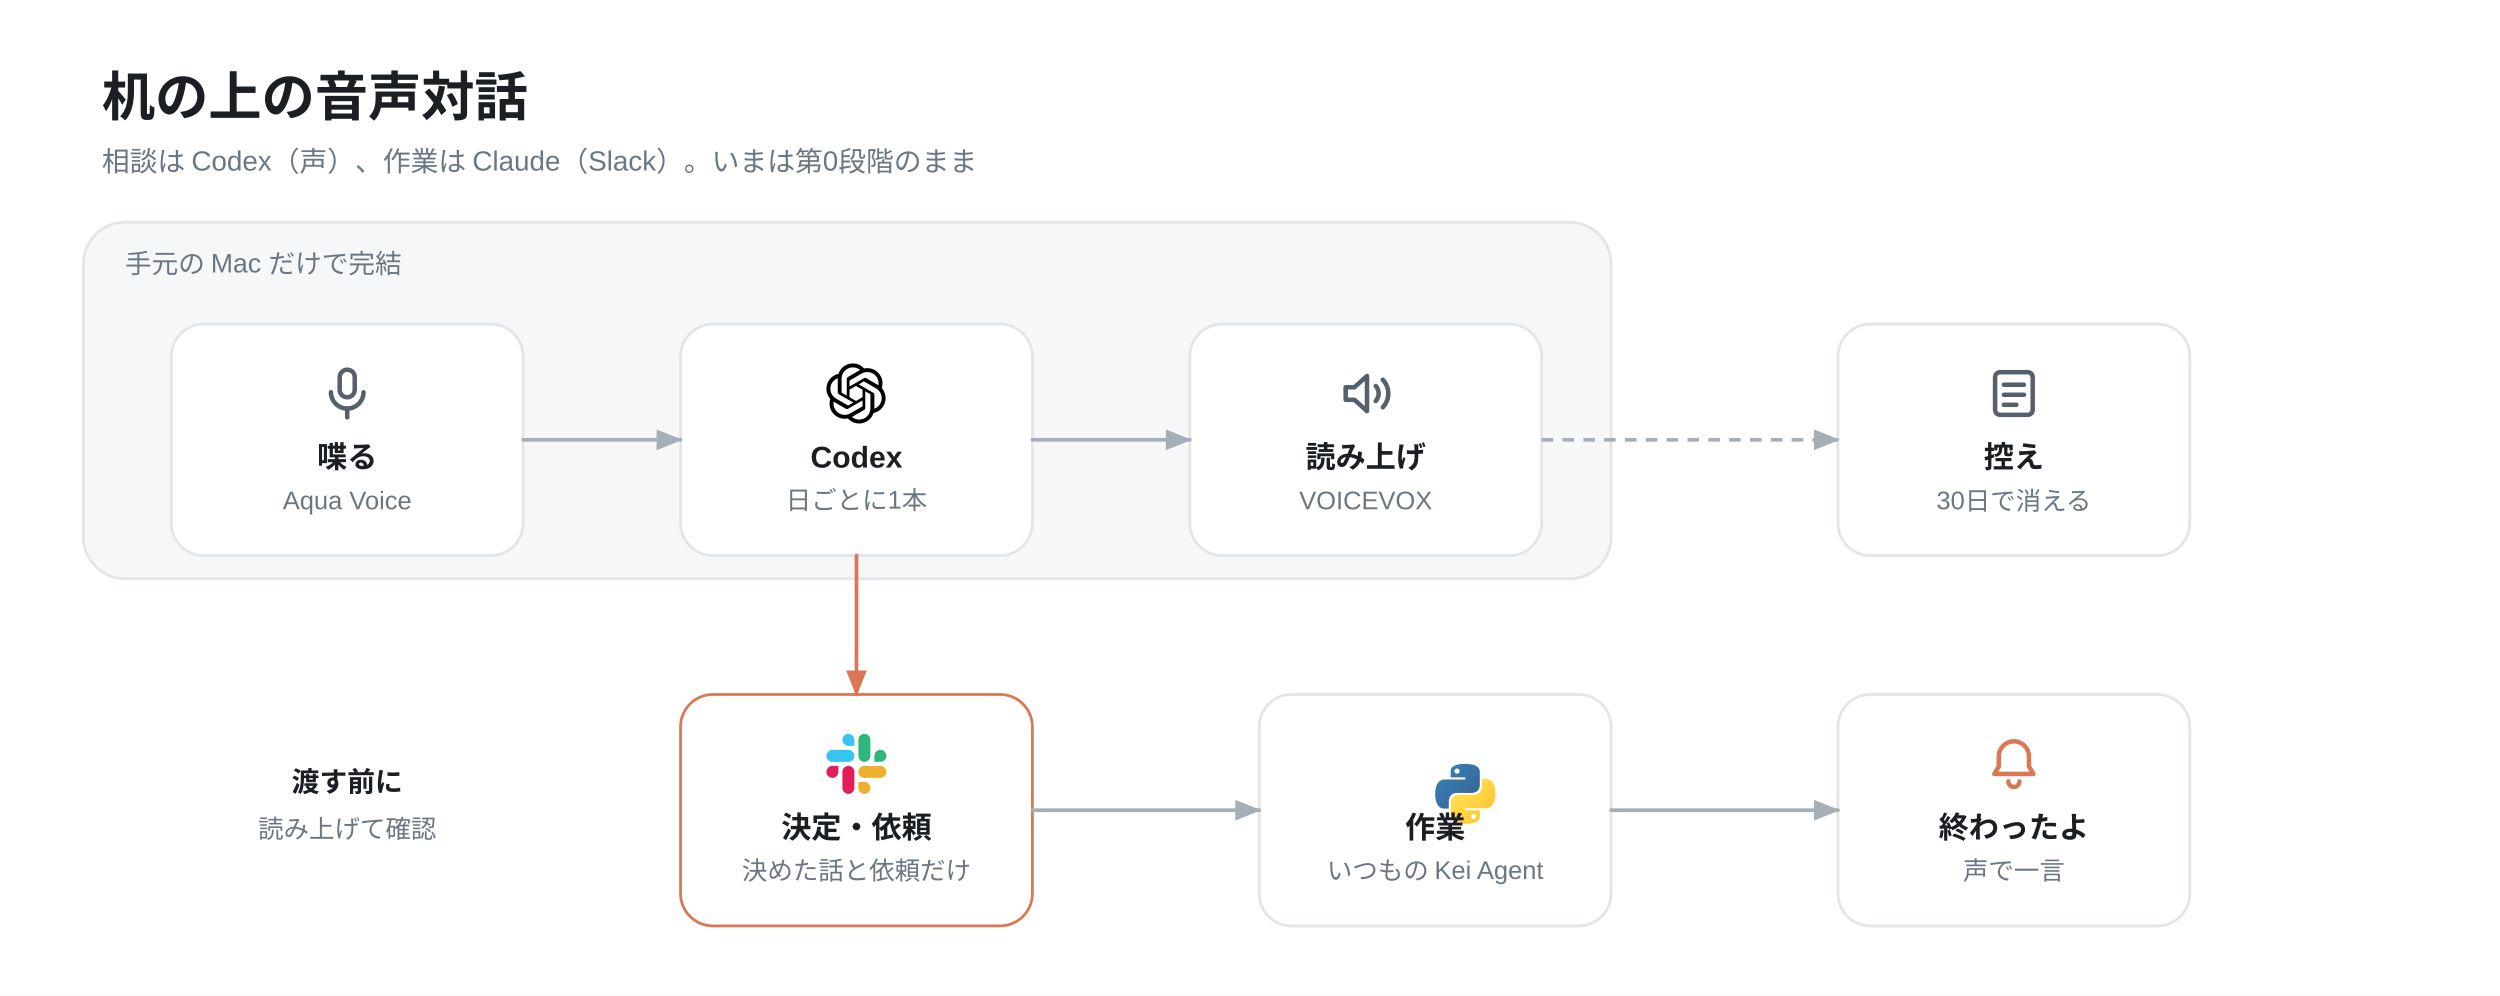
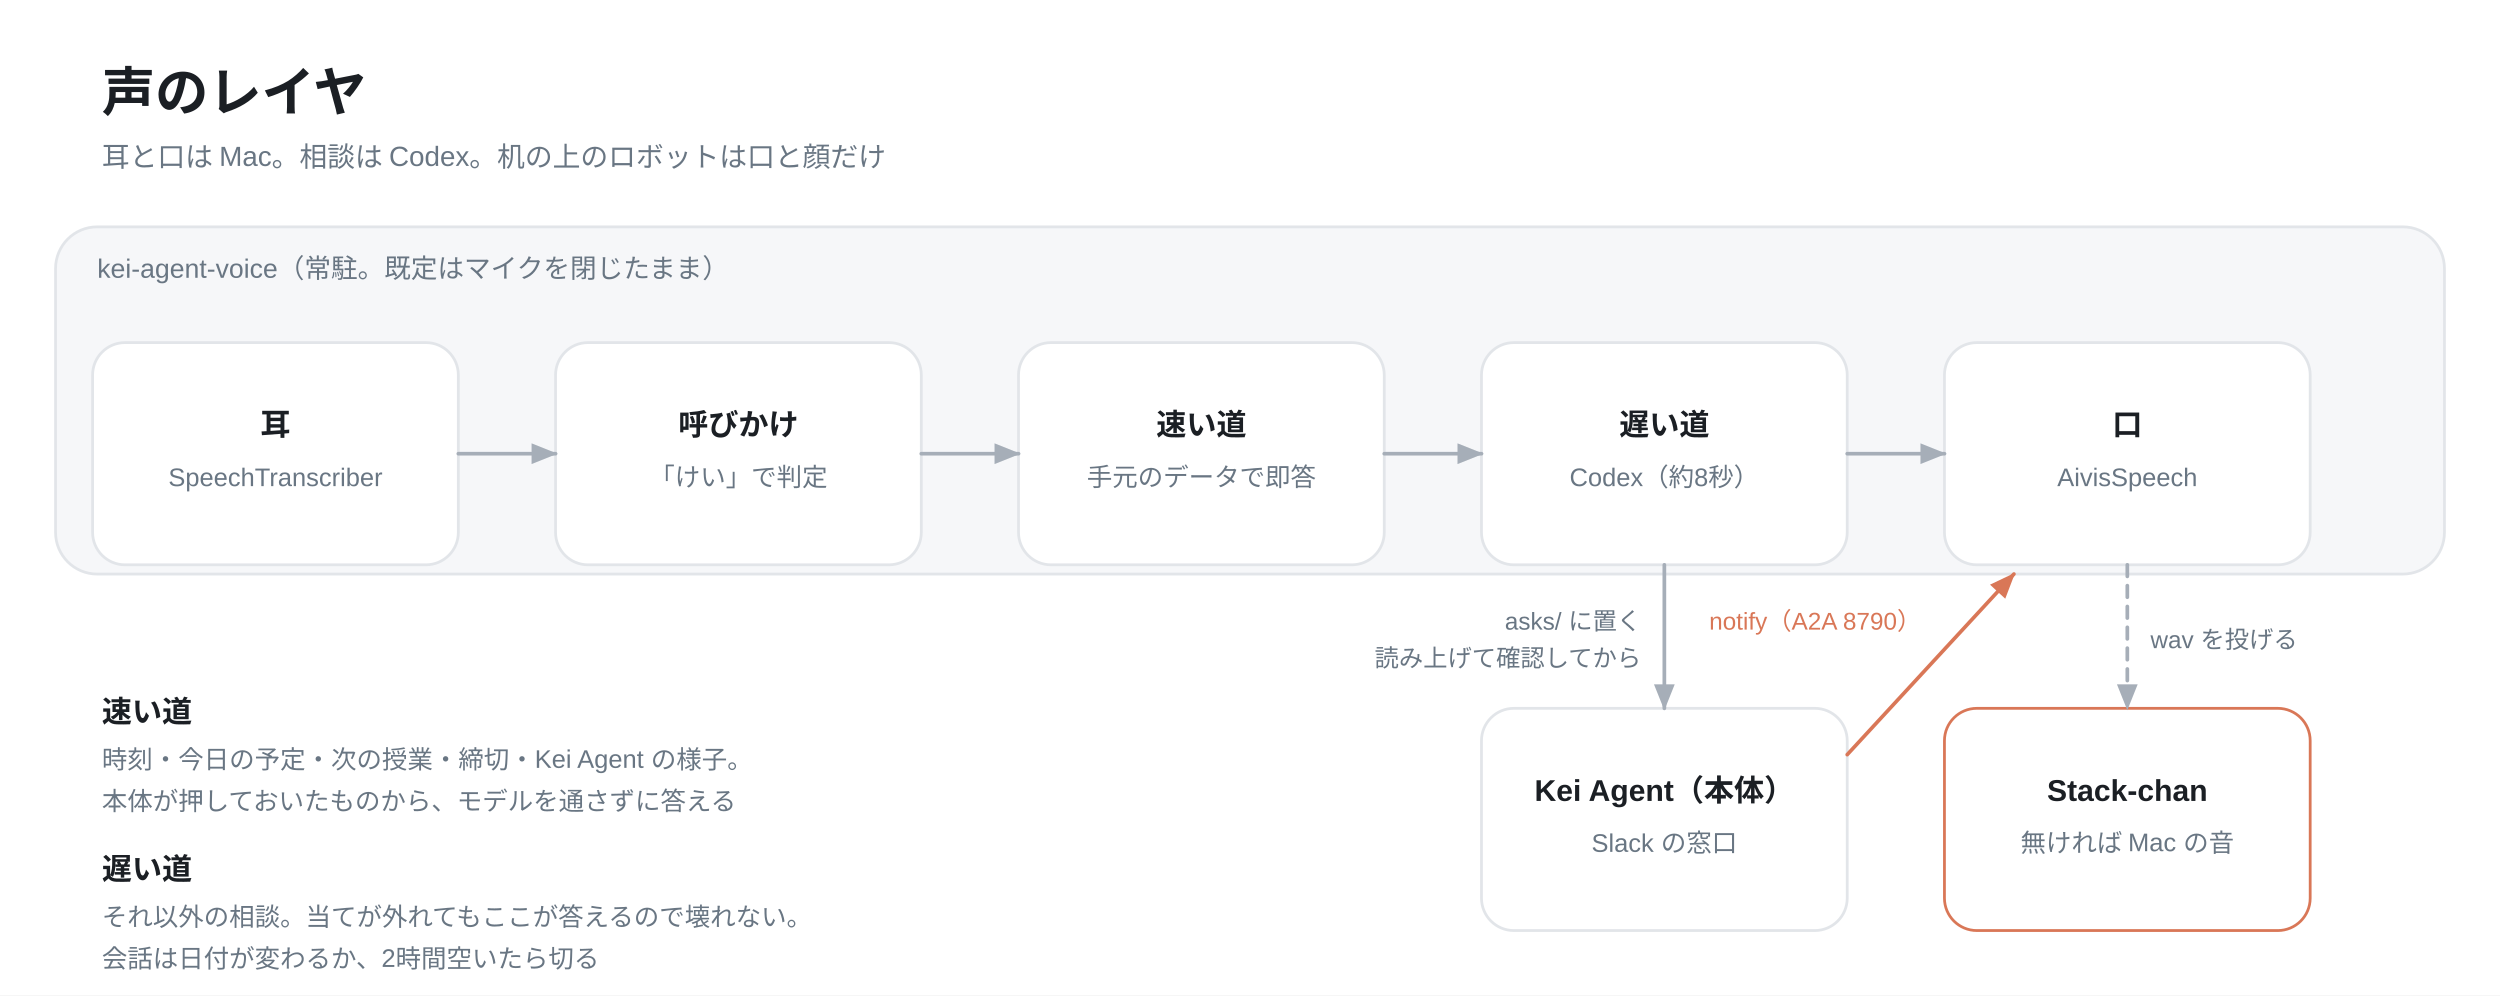
- <svg xmlns="http://www.w3.org/2000/svg" width="1080" height="430" viewBox="0 0 1080 430" role="img" aria-label="机の上の音声対話">
+ <svg xmlns="http://www.w3.org/2000/svg" width="1080" height="430" viewBox="0 0 1080 430" role="img" aria-label="声のレイヤ">
  <defs>
    <marker id="head" viewBox="0 0 8 6.4" refX="7.4" refY="3.2" markerWidth="7" markerHeight="5.6" orient="auto-start-reverse">
      <path d="M 0 0 L 8 3.2 L 0 6.4 z" fill="#A6AEB8" />
    </marker>
    <marker id="acc" viewBox="0 0 8 6.4" refX="7.4" refY="3.2" markerWidth="7" markerHeight="5.6" orient="auto-start-reverse">
      <path d="M 0 0 L 8 3.2 L 0 6.4 z" fill="#D97757" />
    </marker>
  </defs>
  <rect width="1080" height="430" fill="#FFFFFF" />
-   <text x="44" y="50" font-family="'Hiragino Sans','Noto Sans JP','Yu Gothic','Helvetica Neue',Arial,sans-serif" font-size="23" font-weight="600" fill="#1B1F24" text-anchor="start">机の上の音声対話</text>
-   <text x="44" y="74" font-family="'Hiragino Sans','Noto Sans JP','Yu Gothic','Helvetica Neue',Arial,sans-serif" font-size="12" font-weight="400" fill="#697683" text-anchor="start">相談は Codex（声）、作業は Claude（Slack）。いまは第0段階のまま</text>
-   <rect x="36" y="96" width="660" height="154" rx="18" fill="#F6F7F9" stroke="#E2E5E9" stroke-width="1.2" />
-   <text x="54" y="118" font-family="'Hiragino Sans','Noto Sans JP','Yu Gothic','Helvetica Neue',Arial,sans-serif" font-size="11.5" font-weight="400" fill="#697683" text-anchor="start">手元の Mac だけで完結</text>
-   <rect x="74.0" y="140.0" width="152" height="100" rx="14" fill="#FFFFFF" stroke="#E2E5E9" stroke-width="1.2" />
-   <g transform="translate(137.0 157.0) scale(1.0833)" fill="none" stroke="#55606C" stroke-width="1.8" stroke-linecap="round" stroke-linejoin="round">
-     <rect x="9" y="2.5" width="6" height="11" rx="3" />
-     <path d="M5.5 11.5a6.5 6.5 0 0 0 13 0" />
-     <path d="M12 18v3.5" />
-   </g>
-   <text x="150" y="202.0" font-family="'Hiragino Sans','Noto Sans JP','Yu Gothic','Helvetica Neue',Arial,sans-serif" font-size="13" font-weight="600" fill="#1B1F24" text-anchor="middle">喋る</text>
-   <text x="150" y="220.0" font-family="'Hiragino Sans','Noto Sans JP','Yu Gothic','Helvetica Neue',Arial,sans-serif" font-size="11" font-weight="400" fill="#697683" text-anchor="middle">Aqua Voice</text>
-   <rect x="294.0" y="140.0" width="152" height="100" rx="14" fill="#FFFFFF" stroke="#E2E5E9" stroke-width="1.2" />
-   <g transform="translate(357.0 157.0) scale(0.09997)">
-     <path d="M239.184 106.203a64.716 64.716 0 0 0-5.576-53.103C219.452 28.459 191 15.784 163.213 21.74A65.586 65.586 0 0 0 52.096 45.22a64.716 64.716 0 0 0-43.23 31.36c-14.31 24.602-11.061 55.634 8.033 76.74a64.665 64.665 0 0 0 5.525 53.102c14.174 24.65 42.644 37.324 70.446 31.36a64.72 64.72 0 0 0 48.754 21.744c28.481.025 53.714-18.361 62.414-45.481a64.767 64.767 0 0 0 43.229-31.36c14.137-24.558 10.875-55.423-8.083-76.483Zm-97.56 136.338a48.397 48.397 0 0 1-31.105-11.255l1.535-.87 51.67-29.825a8.595 8.595 0 0 0 4.247-7.367v-72.85l21.845 12.636c.218.111.37.32.409.563v60.367c-.056 26.818-21.783 48.545-48.601 48.601Zm-104.466-44.61a48.345 48.345 0 0 1-5.781-32.589l1.534.921 51.722 29.826a8.339 8.339 0 0 0 8.441 0l63.181-36.425v25.221a.87.87 0 0 1-.358.665l-52.335 30.184c-23.257 13.398-52.97 5.431-66.404-17.803ZM23.549 85.38a48.499 48.499 0 0 1 25.58-21.333v61.39a8.288 8.288 0 0 0 4.195 7.316l62.874 36.272-21.845 12.636a.819.819 0 0 1-.767 0L41.353 151.53c-23.211-13.454-31.171-43.144-17.804-66.405v.256Zm179.466 41.695-63.08-36.63L161.73 77.86a.819.819 0 0 1 .768 0l52.233 30.184a48.6 48.6 0 0 1-7.316 87.635v-61.391a8.544 8.544 0 0 0-4.4-7.213Zm21.742-32.69-1.535-.922-51.619-30.081a8.39 8.39 0 0 0-8.492 0L99.98 99.808V74.587a.716.716 0 0 1 .307-.665l52.233-30.133a48.652 48.652 0 0 1 72.236 50.391v.205ZM88.061 139.097l-21.845-12.585a.87.87 0 0 1-.41-.614V65.685a48.652 48.652 0 0 1 79.757-37.346l-1.535.87-51.67 29.825a8.595 8.595 0 0 0-4.246 7.367l-.051 72.697Zm11.868-25.58 28.138-16.217 28.188 16.218v32.434l-28.086 16.218-28.188-16.218-.052-32.434Z" />
-   </g>
-   <text x="370" y="202.0" font-family="'Hiragino Sans','Noto Sans JP','Yu Gothic','Helvetica Neue',Arial,sans-serif" font-size="13" font-weight="600" fill="#1B1F24" text-anchor="middle">Codex</text>
-   <text x="370" y="220.0" font-family="'Hiragino Sans','Noto Sans JP','Yu Gothic','Helvetica Neue',Arial,sans-serif" font-size="11" font-weight="400" fill="#697683" text-anchor="middle">日ごとに1本</text>
-   <rect x="514.0" y="140.0" width="152" height="100" rx="14" fill="#FFFFFF" stroke="#E2E5E9" stroke-width="1.2" />
-   <g transform="translate(577.0 157.0) scale(1.0833)" fill="none" stroke="#55606C" stroke-width="1.8" stroke-linecap="round" stroke-linejoin="round">
-     <path d="M4 9.5h3.5L12.5 5v14L7.5 14.5H4z" />
-     <path d="M16 9a4.5 4.5 0 0 1 0 6" />
-     <path d="M18.8 6.5a8 8 0 0 1 0 11" />
-   </g>
-   <text x="590" y="202.0" font-family="'Hiragino Sans','Noto Sans JP','Yu Gothic','Helvetica Neue',Arial,sans-serif" font-size="13" font-weight="600" fill="#1B1F24" text-anchor="middle">読み上げ</text>
-   <text x="590" y="220.0" font-family="'Hiragino Sans','Noto Sans JP','Yu Gothic','Helvetica Neue',Arial,sans-serif" font-size="11" font-weight="400" fill="#697683" text-anchor="middle">VOICEVOX</text>
-   <rect x="794.0" y="140.0" width="152" height="100" rx="14" fill="#FFFFFF" stroke="#E2E5E9" stroke-width="1.2" />
-   <g transform="translate(857.0 157.0) scale(1.0833)" fill="none" stroke="#55606C" stroke-width="1.8" stroke-linecap="round" stroke-linejoin="round">
-     <rect x="4.5" y="3.5" width="15" height="17" rx="2" />
-     <path d="M8 8.5h8M8 12.5h8M8 16.5h5" />
-   </g>
-   <text x="870" y="202.0" font-family="'Hiragino Sans','Noto Sans JP','Yu Gothic','Helvetica Neue',Arial,sans-serif" font-size="13" font-weight="600" fill="#1B1F24" text-anchor="middle">控え</text>
-   <text x="870" y="220.0" font-family="'Hiragino Sans','Noto Sans JP','Yu Gothic','Helvetica Neue',Arial,sans-serif" font-size="11" font-weight="400" fill="#697683" text-anchor="middle">30日で消える</text>
-   <path d="M 226 190 L 294 190" fill="none" stroke="#A6AEB8" stroke-width="1.6" stroke-linecap="round" marker-end="url(#head)" />
-   <path d="M 446 190 L 514 190" fill="none" stroke="#A6AEB8" stroke-width="1.6" stroke-linecap="round" marker-end="url(#head)" />
-   <path d="M 666 190 L 794 190" fill="none" stroke="#A6AEB8" stroke-width="1.6" stroke-dasharray="5 4" marker-end="url(#head)" />
-   <rect x="294.0" y="300.0" width="152" height="100" rx="14" fill="#FFFFFF" stroke="#D97757" stroke-width="1.2" />
-   <g transform="translate(357.0 317.0) scale(0.01059)">
-     <g clip-rule="evenodd" fill-rule="evenodd">
-       <path d="m897.4 0c-135.3.1-244.8 109.9-244.7 245.2-.1 135.3 109.5 245.1 244.8 245.2h244.8v-245.1c.1-135.3-109.5-245.1-244.9-245.3.1 0 .1 0 0 0m0 654h-652.6c-135.3.1-244.9 109.9-244.8 245.2-.2 135.3 109.4 245.1 244.7 245.3h652.7c135.3-.1 244.9-109.9 244.8-245.2.1-135.4-109.5-245.2-244.8-245.3z" fill="#36c5f0" />
-       <path d="m2447.6 899.2c.1-135.3-109.5-245.1-244.8-245.2-135.3.1-244.9 109.9-244.8 245.2v245.3h244.8c135.3-.1 244.9-109.9 244.8-245.3zm-652.7 0v-654c.1-135.2-109.4-245-244.7-245.2-135.3.1-244.9 109.9-244.8 245.2v654c-.2 135.3 109.4 245.1 244.7 245.3 135.3-.1 244.9-109.9 244.8-245.3z" fill="#2eb67d" />
-       <path d="m1550.1 2452.5c135.3-.1 244.9-109.9 244.8-245.2.1-135.3-109.5-245.1-244.8-245.2h-244.8v245.2c-.1 135.2 109.5 245 244.8 245.2zm0-654.1h652.7c135.3-.1 244.9-109.9 244.8-245.2.2-135.3-109.4-245.1-244.7-245.3h-652.7c-135.3.1-244.9 109.9-244.8 245.2-.1 135.4 109.4 245.2 244.7 245.3z" fill="#ecb22e" />
-       <path d="m0 1553.2c-.1 135.3 109.5 245.1 244.8 245.2 135.3-.1 244.9-109.9 244.8-245.2v-245.2h-244.8c-135.3.1-244.9 109.9-244.8 245.2zm652.7 0v654c-.2 135.3 109.4 245.1 244.7 245.3 135.3-.1 244.9-109.9 244.8-245.2v-653.9c.2-135.3-109.4-245.1-244.7-245.3-135.4 0-244.9 109.8-244.8 245.1 0 0 0 .1 0 0" fill="#e01e5a" />
-     </g>
-   </g>
-   <text x="370" y="362.0" font-family="'Hiragino Sans','Noto Sans JP','Yu Gothic','Helvetica Neue',Arial,sans-serif" font-size="13" font-weight="600" fill="#1B1F24" text-anchor="middle">決定・依頼</text>
-   <text x="370" y="380.0" font-family="'Hiragino Sans','Noto Sans JP','Yu Gothic','Helvetica Neue',Arial,sans-serif" font-size="11" font-weight="400" fill="#697683" text-anchor="middle">決めた話と依頼だけ</text>
-   <rect x="544.0" y="300.0" width="152" height="100" rx="14" fill="#FFFFFF" stroke="#E2E5E9" stroke-width="1.2" />
-   <g transform="translate(607.0 317.0) scale(0.8125)">
-     <path fill="url(#python-a)" d="M31.885 16c-8.124 0-7.617 3.523-7.617 3.523l.01 3.65h7.752v1.095H21.197S16 23.678 16 31.876c0 8.196 4.537 7.906 4.537 7.906h2.708v-3.804s-.146-4.537 4.465-4.537h7.688s4.32.07 4.32-4.175v-7.019S40.374 16 31.885 16zm-4.275 2.454a1.394 1.394 0 1 1 0 2.79 1.393 1.393 0 0 1-1.395-1.395c0-.771.624-1.395 1.395-1.395z" />
-     <path fill="url(#python-b)" d="M32.115 47.833c8.124 0 7.617-3.523 7.617-3.523l-.01-3.65H31.97v-1.095h10.832S48 40.155 48 31.958c0-8.197-4.537-7.906-4.537-7.906h-2.708v3.803s.146 4.537-4.465 4.537h-7.688s-4.32-.07-4.32 4.175v7.019s-.656 4.247 7.833 4.247zm4.275-2.454a1.393 1.393 0 0 1-1.395-1.395 1.394 1.394 0 1 1 1.395 1.395z" />
-     <defs>
-       <linearGradient id="python-a" x1="19.075" x2="34.898" y1="18.782" y2="34.658" gradientUnits="userSpaceOnUse">
-         <stop stop-color="#387EB8" />
-         <stop offset="1" stop-color="#366994" />
-       </linearGradient>
-       <linearGradient id="python-b" x1="28.809" x2="45.803" y1="28.882" y2="45.163" gradientUnits="userSpaceOnUse">
-         <stop stop-color="#FFE052" />
-         <stop offset="1" stop-color="#FFC331" />
-       </linearGradient>
-     </defs>
-   </g>
-   <text x="620" y="362.0" font-family="'Hiragino Sans','Noto Sans JP','Yu Gothic','Helvetica Neue',Arial,sans-serif" font-size="13" font-weight="600" fill="#1B1F24" text-anchor="middle">作業</text>
-   <text x="620" y="380.0" font-family="'Hiragino Sans','Noto Sans JP','Yu Gothic','Helvetica Neue',Arial,sans-serif" font-size="11" font-weight="400" fill="#697683" text-anchor="middle">いつもの Kei Agent</text>
-   <rect x="794.0" y="300.0" width="152" height="100" rx="14" fill="#FFFFFF" stroke="#E2E5E9" stroke-width="1.2" />
-   <g transform="translate(857.0 317.0) scale(1.0833)" fill="none" stroke="#D97757" stroke-width="1.8" stroke-linecap="round" stroke-linejoin="round">
-     <path d="M12 3a6 6 0 0 0-6 6v4l-1.8 3h15.6L18 13V9a6 6 0 0 0-6-6z" />
-     <path d="M9.8 19a2.2 2.2 0 0 0 4.4 0" />
-   </g>
-   <text x="870" y="362.0" font-family="'Hiragino Sans','Noto Sans JP','Yu Gothic','Helvetica Neue',Arial,sans-serif" font-size="13" font-weight="600" fill="#1B1F24" text-anchor="middle">終わったよ</text>
-   <text x="870" y="380.0" font-family="'Hiragino Sans','Noto Sans JP','Yu Gothic','Helvetica Neue',Arial,sans-serif" font-size="11" font-weight="400" fill="#697683" text-anchor="middle">声で一言</text>
-   <path d="M 370 240 L 370 300" fill="none" stroke="#D97757" stroke-width="1.6" stroke-linecap="round" marker-end="url(#acc)" />
-   <path d="M 446 350 L 544 350" fill="none" stroke="#A6AEB8" stroke-width="1.6" stroke-linecap="round" marker-end="url(#head)" />
-   <path d="M 696 350 L 794 350" fill="none" stroke="#A6AEB8" stroke-width="1.6" stroke-linecap="round" marker-end="url(#head)" />
-   <text x="150" y="342" font-family="'Hiragino Sans','Noto Sans JP','Yu Gothic','Helvetica Neue',Arial,sans-serif" font-size="12" font-weight="600" fill="#1B1F24" text-anchor="middle">渡す前に</text>
-   <text x="150" y="362" font-family="'Hiragino Sans','Noto Sans JP','Yu Gothic','Helvetica Neue',Arial,sans-serif" font-size="11" font-weight="400" fill="#697683" text-anchor="middle">読み上げて確認</text>
+   <text x="44" y="48" font-family="'Hiragino Sans','Noto Sans JP','Yu Gothic','Helvetica Neue',Arial,sans-serif" font-size="23" font-weight="600" fill="#1B1F24" text-anchor="start">声のレイヤ</text>
+   <text x="44" y="72" font-family="'Hiragino Sans','Noto Sans JP','Yu Gothic','Helvetica Neue',Arial,sans-serif" font-size="12" font-weight="400" fill="#697683" text-anchor="start">耳と口は Mac。相談は Codex。机の上のロボットは口と顔だけ</text>
+   <rect x="24" y="98" width="1032" height="150" rx="18" fill="#F6F7F9" stroke="#E2E5E9" stroke-width="1.2" />
+   <text x="42" y="120" font-family="'Hiragino Sans','Noto Sans JP','Yu Gothic','Helvetica Neue',Arial,sans-serif" font-size="11.5" font-weight="400" fill="#697683" text-anchor="start">kei-agent-voice（常駐。既定はマイクを閉じたまま）</text>
+   <rect x="40" y="148" width="158" height="96" rx="14" fill="#FFFFFF" stroke="#E2E5E9" stroke-width="1.2" />
+   <text x="119.0" y="188" font-family="'Hiragino Sans','Noto Sans JP','Yu Gothic','Helvetica Neue',Arial,sans-serif" font-size="13" font-weight="600" fill="#1B1F24" text-anchor="middle">耳</text>
+   <text x="119.0" y="210" font-family="'Hiragino Sans','Noto Sans JP','Yu Gothic','Helvetica Neue',Arial,sans-serif" font-size="11" font-weight="400" fill="#697683" text-anchor="middle">SpeechTranscriber</text>
+   <rect x="240" y="148" width="158" height="96" rx="14" fill="#FFFFFF" stroke="#E2E5E9" stroke-width="1.2" />
+   <text x="319.0" y="188" font-family="'Hiragino Sans','Noto Sans JP','Yu Gothic','Helvetica Neue',Arial,sans-serif" font-size="13" font-weight="600" fill="#1B1F24" text-anchor="middle">呼びかけ</text>
+   <text x="319.0" y="210" font-family="'Hiragino Sans','Noto Sans JP','Yu Gothic','Helvetica Neue',Arial,sans-serif" font-size="11" font-weight="400" fill="#697683" text-anchor="middle">「けい」で判定</text>
+   <rect x="440" y="148" width="158" height="96" rx="14" fill="#FFFFFF" stroke="#E2E5E9" stroke-width="1.2" />
+   <text x="519.0" y="188" font-family="'Hiragino Sans','Noto Sans JP','Yu Gothic','Helvetica Neue',Arial,sans-serif" font-size="13" font-weight="600" fill="#1B1F24" text-anchor="middle">速い道</text>
+   <text x="519.0" y="210" font-family="'Hiragino Sans','Noto Sans JP','Yu Gothic','Helvetica Neue',Arial,sans-serif" font-size="11" font-weight="400" fill="#697683" text-anchor="middle">手元のデータで即答</text>
+   <rect x="640" y="148" width="158" height="96" rx="14" fill="#FFFFFF" stroke="#E2E5E9" stroke-width="1.2" />
+   <text x="719.0" y="188" font-family="'Hiragino Sans','Noto Sans JP','Yu Gothic','Helvetica Neue',Arial,sans-serif" font-size="13" font-weight="600" fill="#1B1F24" text-anchor="middle">遅い道</text>
+   <text x="719.0" y="210" font-family="'Hiragino Sans','Noto Sans JP','Yu Gothic','Helvetica Neue',Arial,sans-serif" font-size="11" font-weight="400" fill="#697683" text-anchor="middle">Codex（約8秒）</text>
+   <rect x="840" y="148" width="158" height="96" rx="14" fill="#FFFFFF" stroke="#E2E5E9" stroke-width="1.2" />
+   <text x="919.0" y="188" font-family="'Hiragino Sans','Noto Sans JP','Yu Gothic','Helvetica Neue',Arial,sans-serif" font-size="13" font-weight="600" fill="#1B1F24" text-anchor="middle">口</text>
+   <text x="919.0" y="210" font-family="'Hiragino Sans','Noto Sans JP','Yu Gothic','Helvetica Neue',Arial,sans-serif" font-size="11" font-weight="400" fill="#697683" text-anchor="middle">AivisSpeech</text>
+   <path d="M 198 196.0 L 240 196.0" fill="none" stroke="#A6AEB8" stroke-width="1.6" stroke-linecap="round" marker-end="url(#head)" />
+   <path d="M 398 196.0 L 440 196.0" fill="none" stroke="#A6AEB8" stroke-width="1.6" stroke-linecap="round" marker-end="url(#head)" />
+   <path d="M 598 196.0 L 640 196.0" fill="none" stroke="#A6AEB8" stroke-width="1.6" stroke-linecap="round" marker-end="url(#head)" />
+   <path d="M 798 196.0 L 840 196.0" fill="none" stroke="#A6AEB8" stroke-width="1.6" stroke-linecap="round" marker-end="url(#head)" />
+   <rect x="640" y="306" width="158" height="96" rx="14" fill="#FFFFFF" stroke="#E2E5E9" stroke-width="1.2" />
+   <text x="719.0" y="346" font-family="'Hiragino Sans','Noto Sans JP','Yu Gothic','Helvetica Neue',Arial,sans-serif" font-size="13" font-weight="600" fill="#1B1F24" text-anchor="middle">Kei Agent（本体）</text>
+   <text x="719.0" y="368" font-family="'Hiragino Sans','Noto Sans JP','Yu Gothic','Helvetica Neue',Arial,sans-serif" font-size="11" font-weight="400" fill="#697683" text-anchor="middle">Slack の窓口</text>
+   <rect x="840" y="306" width="158" height="96" rx="14" fill="#FFFFFF" stroke="#D97757" stroke-width="1.2" />
+   <text x="919.0" y="346" font-family="'Hiragino Sans','Noto Sans JP','Yu Gothic','Helvetica Neue',Arial,sans-serif" font-size="13" font-weight="600" fill="#1B1F24" text-anchor="middle">Stack-chan</text>
+   <text x="919.0" y="368" font-family="'Hiragino Sans','Noto Sans JP','Yu Gothic','Helvetica Neue',Arial,sans-serif" font-size="11" font-weight="400" fill="#697683" text-anchor="middle">無ければ Mac の音</text>
+   <path d="M 719.0 244 L 719.0 306" fill="none" stroke="#A6AEB8" stroke-width="1.6" stroke-linecap="round" marker-end="url(#head)" />
+   <text x="709.0" y="272" font-family="'Hiragino Sans','Noto Sans JP','Yu Gothic','Helvetica Neue',Arial,sans-serif" font-size="10.5" font-weight="400" fill="#697683" text-anchor="end">asks/ に置く</text>
+   <text x="709.0" y="288" font-family="'Hiragino Sans','Noto Sans JP','Yu Gothic','Helvetica Neue',Arial,sans-serif" font-size="10.5" font-weight="400" fill="#697683" text-anchor="end">読み上げて確認してから</text>
+   <path d="M 919.0 244 L 919.0 306" fill="none" stroke="#A6AEB8" stroke-width="1.6" stroke-linecap="round" stroke-dasharray="5 4" marker-end="url(#head)" />
+   <text x="929.0" y="280" font-family="'Hiragino Sans','Noto Sans JP','Yu Gothic','Helvetica Neue',Arial,sans-serif" font-size="10.5" font-weight="400" fill="#697683" text-anchor="start">wav を投げる</text>
+   <path d="M 798 326 L 870 248" fill="none" stroke="#D97757" stroke-width="1.6" stroke-linecap="round" marker-end="url(#acc)" />
+   <text x="830" y="272" font-family="'Hiragino Sans','Noto Sans JP','Yu Gothic','Helvetica Neue',Arial,sans-serif" font-size="10.5" font-weight="400" fill="#D97757" text-anchor="end">notify（A2A 8790）</text>
+   <text x="44" y="312" font-family="'Hiragino Sans','Noto Sans JP','Yu Gothic','Helvetica Neue',Arial,sans-serif" font-size="13" font-weight="600" fill="#1B1F24" text-anchor="start">速い道</text>
+   <text x="44" y="332" font-family="'Hiragino Sans','Noto Sans JP','Yu Gothic','Helvetica Neue',Arial,sans-serif" font-size="11" font-weight="400" fill="#697683" text-anchor="start">時刻・今日の予定・次の授業・締切・Kei Agent の様子。</text>
+   <text x="44" y="350" font-family="'Hiragino Sans','Noto Sans JP','Yu Gothic','Helvetica Neue',Arial,sans-serif" font-size="11" font-weight="400" fill="#697683" text-anchor="start">本体が押しておいたものから、モデルを通さずに答える</text>
+   <text x="44" y="380" font-family="'Hiragino Sans','Noto Sans JP','Yu Gothic','Helvetica Neue',Arial,sans-serif" font-size="13" font-weight="600" fill="#1B1F24" text-anchor="start">遅い道</text>
+   <text x="44" y="400" font-family="'Hiragino Sans','Noto Sans JP','Yu Gothic','Helvetica Neue',Arial,sans-serif" font-size="11" font-weight="400" fill="#697683" text-anchor="start">それ以外の相談。当てが外れてもここが答えるので壊れない。</text>
+   <text x="44" y="418" font-family="'Hiragino Sans','Noto Sans JP','Yu Gothic','Helvetica Neue',Arial,sans-serif" font-size="11" font-weight="400" fill="#697683" text-anchor="start">会話は日付が変わるか、2時間空いたら切る</text>
</svg>
